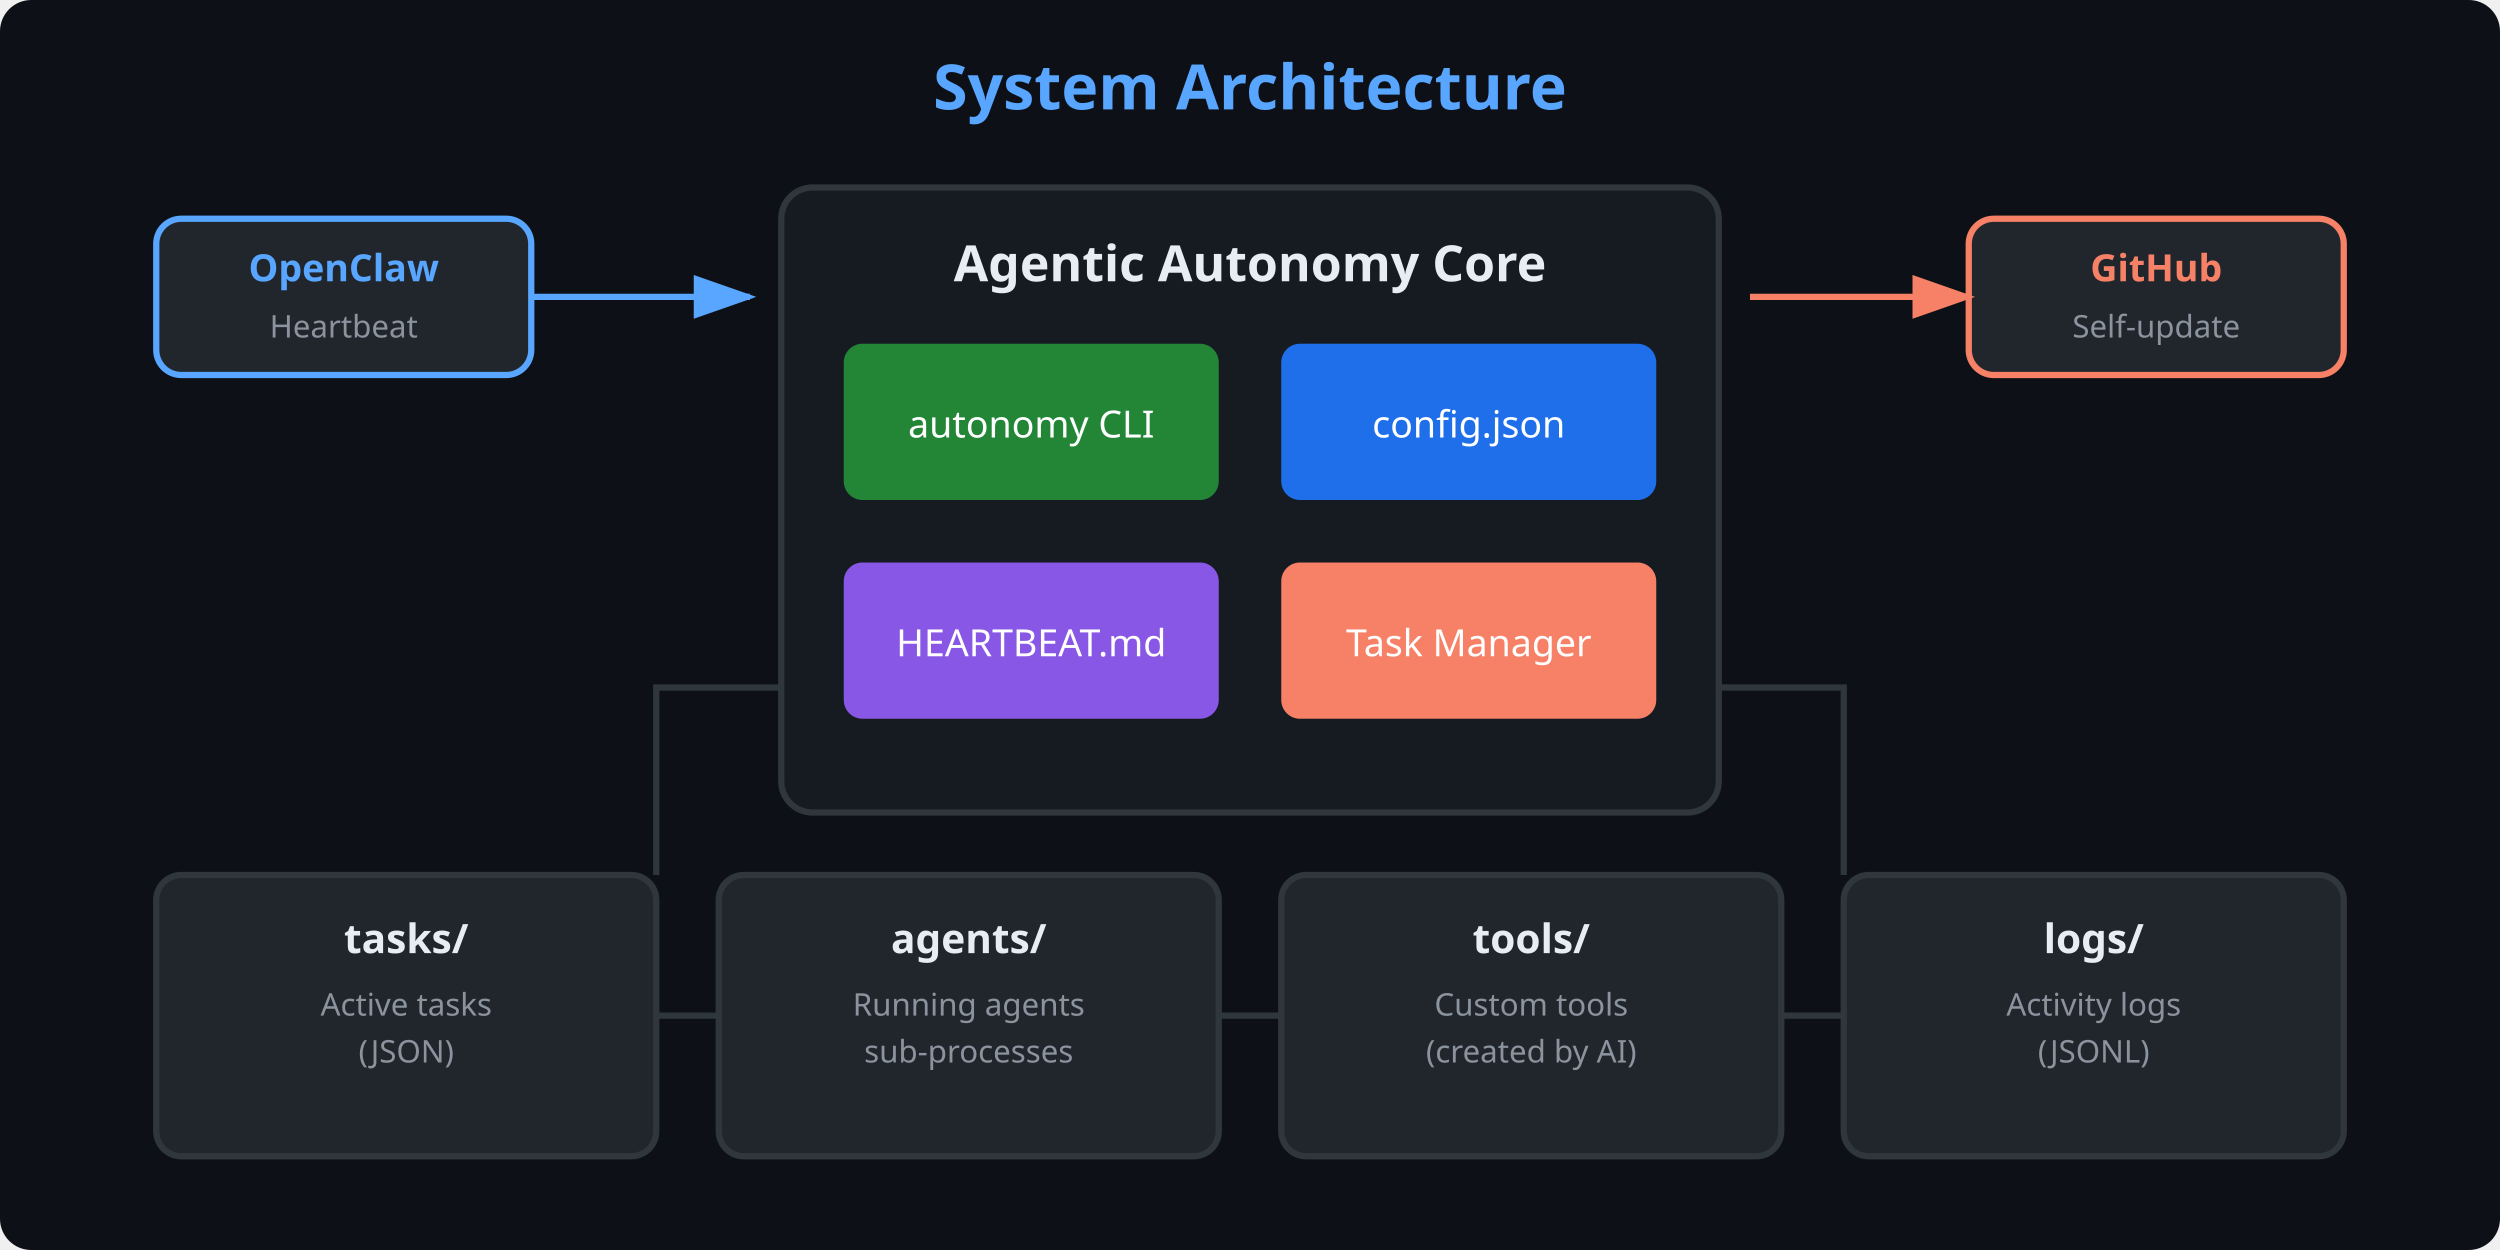
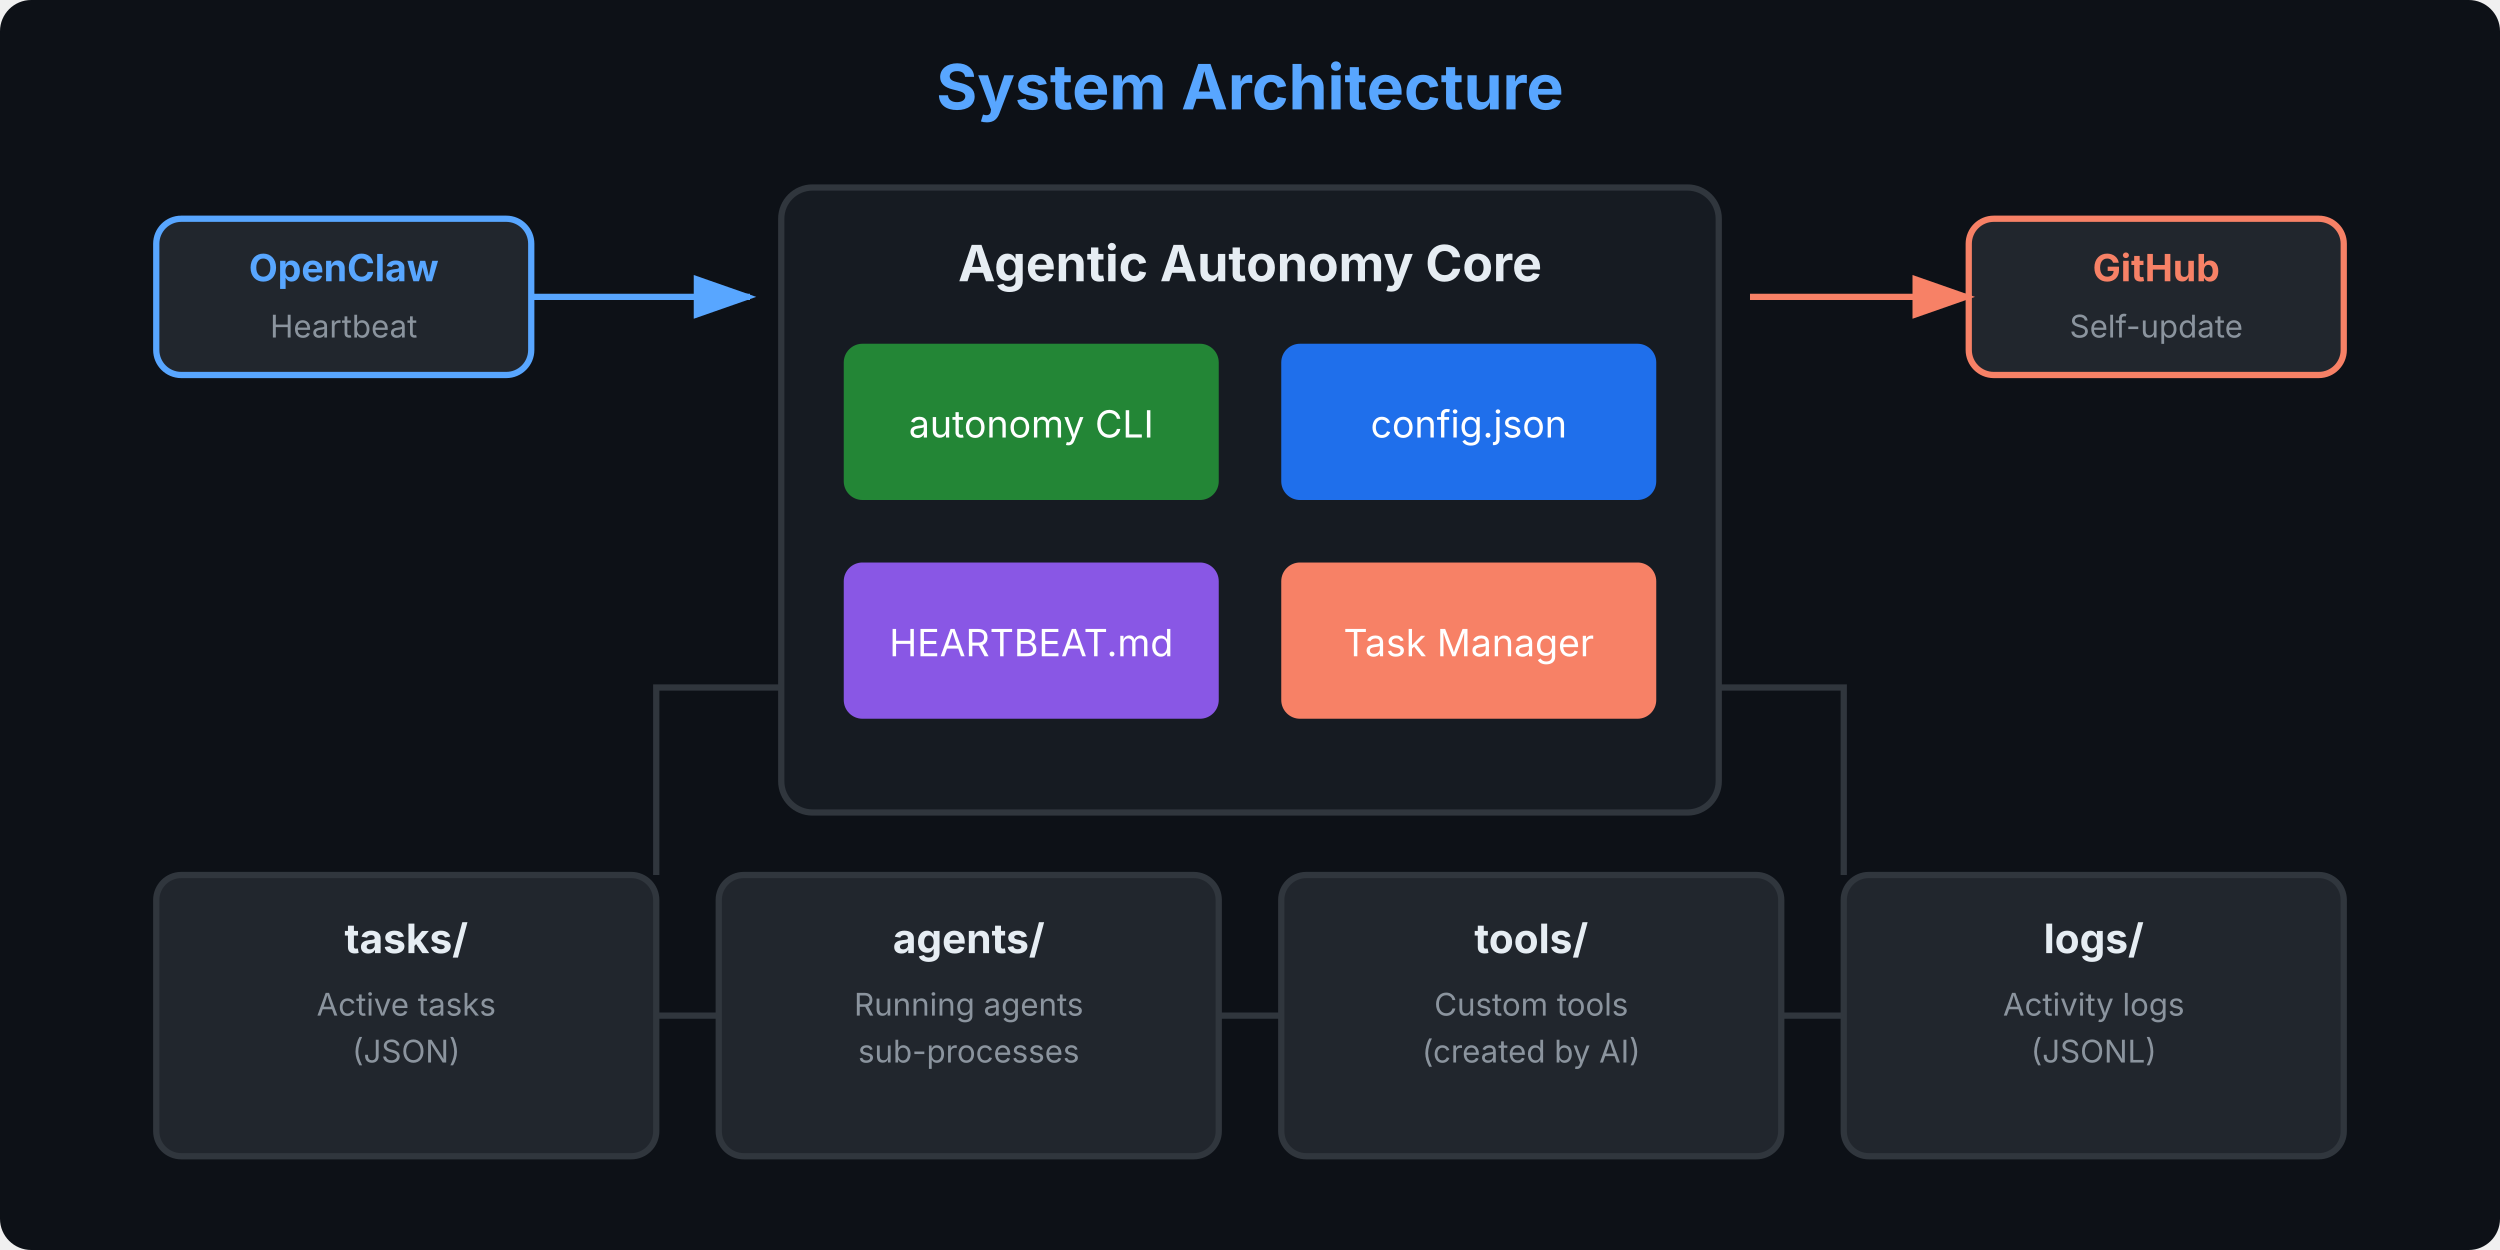
<svg xmlns="http://www.w3.org/2000/svg" viewBox="0 0 800 400" fill="none">
  <rect width="800" height="400" fill="#0d1117" rx="10" />
-   <text x="400" y="35" text-anchor="middle" fill="#58a6ff" font-family="system-ui" font-size="20" font-weight="bold">System Architecture</text>
+   <text x="400" y="35" text-anchor="middle" fill="#58a6ff" font-family="system-ui, -apple-system, sans-serif" font-size="20" font-weight="bold">System Architecture</text>
  <rect x="250" y="60" width="300" height="200" fill="#161b22" stroke="#30363d" stroke-width="2" rx="10" />
-   <text x="400" y="90" text-anchor="middle" fill="#e6edf3" font-family="system-ui" font-size="16" font-weight="bold">Agentic Autonomy Core</text>
+   <text x="400" y="90" text-anchor="middle" fill="#e6edf3" font-family="system-ui, -apple-system, sans-serif" font-size="16" font-weight="bold">Agentic Autonomy Core</text>
  <rect x="270" y="110" width="120" height="50" fill="#238636" rx="6" />
-   <text x="330" y="140" text-anchor="middle" fill="white" font-family="system-ui" font-size="12">autonomy CLI</text>
+   <text x="330" y="140" text-anchor="middle" fill="white" font-family="system-ui, -apple-system, sans-serif" font-size="12">autonomy CLI</text>
  <rect x="410" y="110" width="120" height="50" fill="#1f6feb" rx="6" />
-   <text x="470" y="140" text-anchor="middle" fill="white" font-family="system-ui" font-size="12">config.json</text>
+   <text x="470" y="140" text-anchor="middle" fill="white" font-family="system-ui, -apple-system, sans-serif" font-size="12">config.json</text>
  <rect x="270" y="180" width="120" height="50" fill="#8957e5" rx="6" />
-   <text x="330" y="210" text-anchor="middle" fill="white" font-family="system-ui" font-size="12">HEARTBEAT.md</text>
+   <text x="330" y="210" text-anchor="middle" fill="white" font-family="system-ui, -apple-system, sans-serif" font-size="12">HEARTBEAT.md</text>
  <rect x="410" y="180" width="120" height="50" fill="#f78166" rx="6" />
-   <text x="470" y="210" text-anchor="middle" fill="white" font-family="system-ui" font-size="12">Task Manager</text>
+   <text x="470" y="210" text-anchor="middle" fill="white" font-family="system-ui, -apple-system, sans-serif" font-size="12">Task Manager</text>
  <rect x="50" y="280" width="160" height="90" fill="#21262d" stroke="#30363d" stroke-width="2" rx="8" />
-   <text x="130" y="305" text-anchor="middle" fill="#e6edf3" font-family="system-ui" font-size="13" font-weight="bold">tasks/</text>
-   <text x="130" y="325" text-anchor="middle" fill="#8b949e" font-family="system-ui" font-size="10">Active tasks</text>
-   <text x="130" y="340" text-anchor="middle" fill="#8b949e" font-family="system-ui" font-size="10">(JSON)</text>
+   <text x="130" y="305" text-anchor="middle" fill="#e6edf3" font-family="system-ui, -apple-system, sans-serif" font-size="13" font-weight="bold">tasks/</text>
+   <text x="130" y="325" text-anchor="middle" fill="#8b949e" font-family="system-ui, -apple-system, sans-serif" font-size="10">Active tasks</text>
+   <text x="130" y="340" text-anchor="middle" fill="#8b949e" font-family="system-ui, -apple-system, sans-serif" font-size="10">(JSON)</text>
  <rect x="230" y="280" width="160" height="90" fill="#21262d" stroke="#30363d" stroke-width="2" rx="8" />
-   <text x="310" y="305" text-anchor="middle" fill="#e6edf3" font-family="system-ui" font-size="13" font-weight="bold">agents/</text>
-   <text x="310" y="325" text-anchor="middle" fill="#8b949e" font-family="system-ui" font-size="10">Running agents</text>
-   <text x="310" y="340" text-anchor="middle" fill="#8b949e" font-family="system-ui" font-size="10">sub-processes</text>
+   <text x="310" y="305" text-anchor="middle" fill="#e6edf3" font-family="system-ui, -apple-system, sans-serif" font-size="13" font-weight="bold">agents/</text>
+   <text x="310" y="325" text-anchor="middle" fill="#8b949e" font-family="system-ui, -apple-system, sans-serif" font-size="10">Running agents</text>
+   <text x="310" y="340" text-anchor="middle" fill="#8b949e" font-family="system-ui, -apple-system, sans-serif" font-size="10">sub-processes</text>
  <rect x="410" y="280" width="160" height="90" fill="#21262d" stroke="#30363d" stroke-width="2" rx="8" />
-   <text x="490" y="305" text-anchor="middle" fill="#e6edf3" font-family="system-ui" font-size="13" font-weight="bold">tools/</text>
-   <text x="490" y="325" text-anchor="middle" fill="#8b949e" font-family="system-ui" font-size="10">Custom tools</text>
-   <text x="490" y="340" text-anchor="middle" fill="#8b949e" font-family="system-ui" font-size="10">(created by AI)</text>
+   <text x="490" y="305" text-anchor="middle" fill="#e6edf3" font-family="system-ui, -apple-system, sans-serif" font-size="13" font-weight="bold">tools/</text>
+   <text x="490" y="325" text-anchor="middle" fill="#8b949e" font-family="system-ui, -apple-system, sans-serif" font-size="10">Custom tools</text>
+   <text x="490" y="340" text-anchor="middle" fill="#8b949e" font-family="system-ui, -apple-system, sans-serif" font-size="10">(created by AI)</text>
  <rect x="590" y="280" width="160" height="90" fill="#21262d" stroke="#30363d" stroke-width="2" rx="8" />
-   <text x="670" y="305" text-anchor="middle" fill="#e6edf3" font-family="system-ui" font-size="13" font-weight="bold">logs/</text>
-   <text x="670" y="325" text-anchor="middle" fill="#8b949e" font-family="system-ui" font-size="10">Activity logs</text>
-   <text x="670" y="340" text-anchor="middle" fill="#8b949e" font-family="system-ui" font-size="10">(JSONL)</text>
+   <text x="670" y="305" text-anchor="middle" fill="#e6edf3" font-family="system-ui, -apple-system, sans-serif" font-size="13" font-weight="bold">logs/</text>
+   <text x="670" y="325" text-anchor="middle" fill="#8b949e" font-family="system-ui, -apple-system, sans-serif" font-size="10">Activity logs</text>
+   <text x="670" y="340" text-anchor="middle" fill="#8b949e" font-family="system-ui, -apple-system, sans-serif" font-size="10">(JSONL)</text>
  <path d="M 210 325 L 230 325" stroke="#30363d" stroke-width="2" />
  <path d="M 390 325 L 410 325" stroke="#30363d" stroke-width="2" />
  <path d="M 570 325 L 590 325" stroke="#30363d" stroke-width="2" />
  <path d="M 250 220 L 210 220 L 210 280" stroke="#30363d" stroke-width="2" />
  <path d="M 550 220 L 590 220 L 590 280" stroke="#30363d" stroke-width="2" />
  <rect x="50" y="70" width="120" height="50" fill="#21262d" stroke="#58a6ff" stroke-width="2" rx="8" />
-   <text x="110" y="90" text-anchor="middle" fill="#58a6ff" font-family="system-ui" font-size="12" font-weight="bold">OpenClaw</text>
-   <text x="110" y="108" text-anchor="middle" fill="#8b949e" font-family="system-ui" font-size="10">Heartbeat</text>
+   <text x="110" y="90" text-anchor="middle" fill="#58a6ff" font-family="system-ui, -apple-system, sans-serif" font-size="12" font-weight="bold">OpenClaw</text>
+   <text x="110" y="108" text-anchor="middle" fill="#8b949e" font-family="system-ui, -apple-system, sans-serif" font-size="10">Heartbeat</text>
  <path d="M 170 95 L 240 95" stroke="#58a6ff" stroke-width="2" marker-end="url(#arrowblue)" />
  <rect x="630" y="70" width="120" height="50" fill="#21262d" stroke="#f78166" stroke-width="2" rx="8" />
-   <text x="690" y="90" text-anchor="middle" fill="#f78166" font-family="system-ui" font-size="12" font-weight="bold">GitHub</text>
-   <text x="690" y="108" text-anchor="middle" fill="#8b949e" font-family="system-ui" font-size="10">Self-update</text>
+   <text x="690" y="90" text-anchor="middle" fill="#f78166" font-family="system-ui, -apple-system, sans-serif" font-size="12" font-weight="bold">GitHub</text>
+   <text x="690" y="108" text-anchor="middle" fill="#8b949e" font-family="system-ui, -apple-system, sans-serif" font-size="10">Self-update</text>
  <path d="M 560 95 L 630 95" stroke="#f78166" stroke-width="2" marker-end="url(#arroworange)" />
  <defs>
    <marker id="arrowblue" markerWidth="10" markerHeight="7" refX="9" refY="3.5" orient="auto">
      <polygon points="0 0, 10 3.5, 0 7" fill="#58a6ff" />
    </marker>
    <marker id="arroworange" markerWidth="10" markerHeight="7" refX="9" refY="3.5" orient="auto">
      <polygon points="0 0, 10 3.5, 0 7" fill="#f78166" />
    </marker>
  </defs>
</svg>
